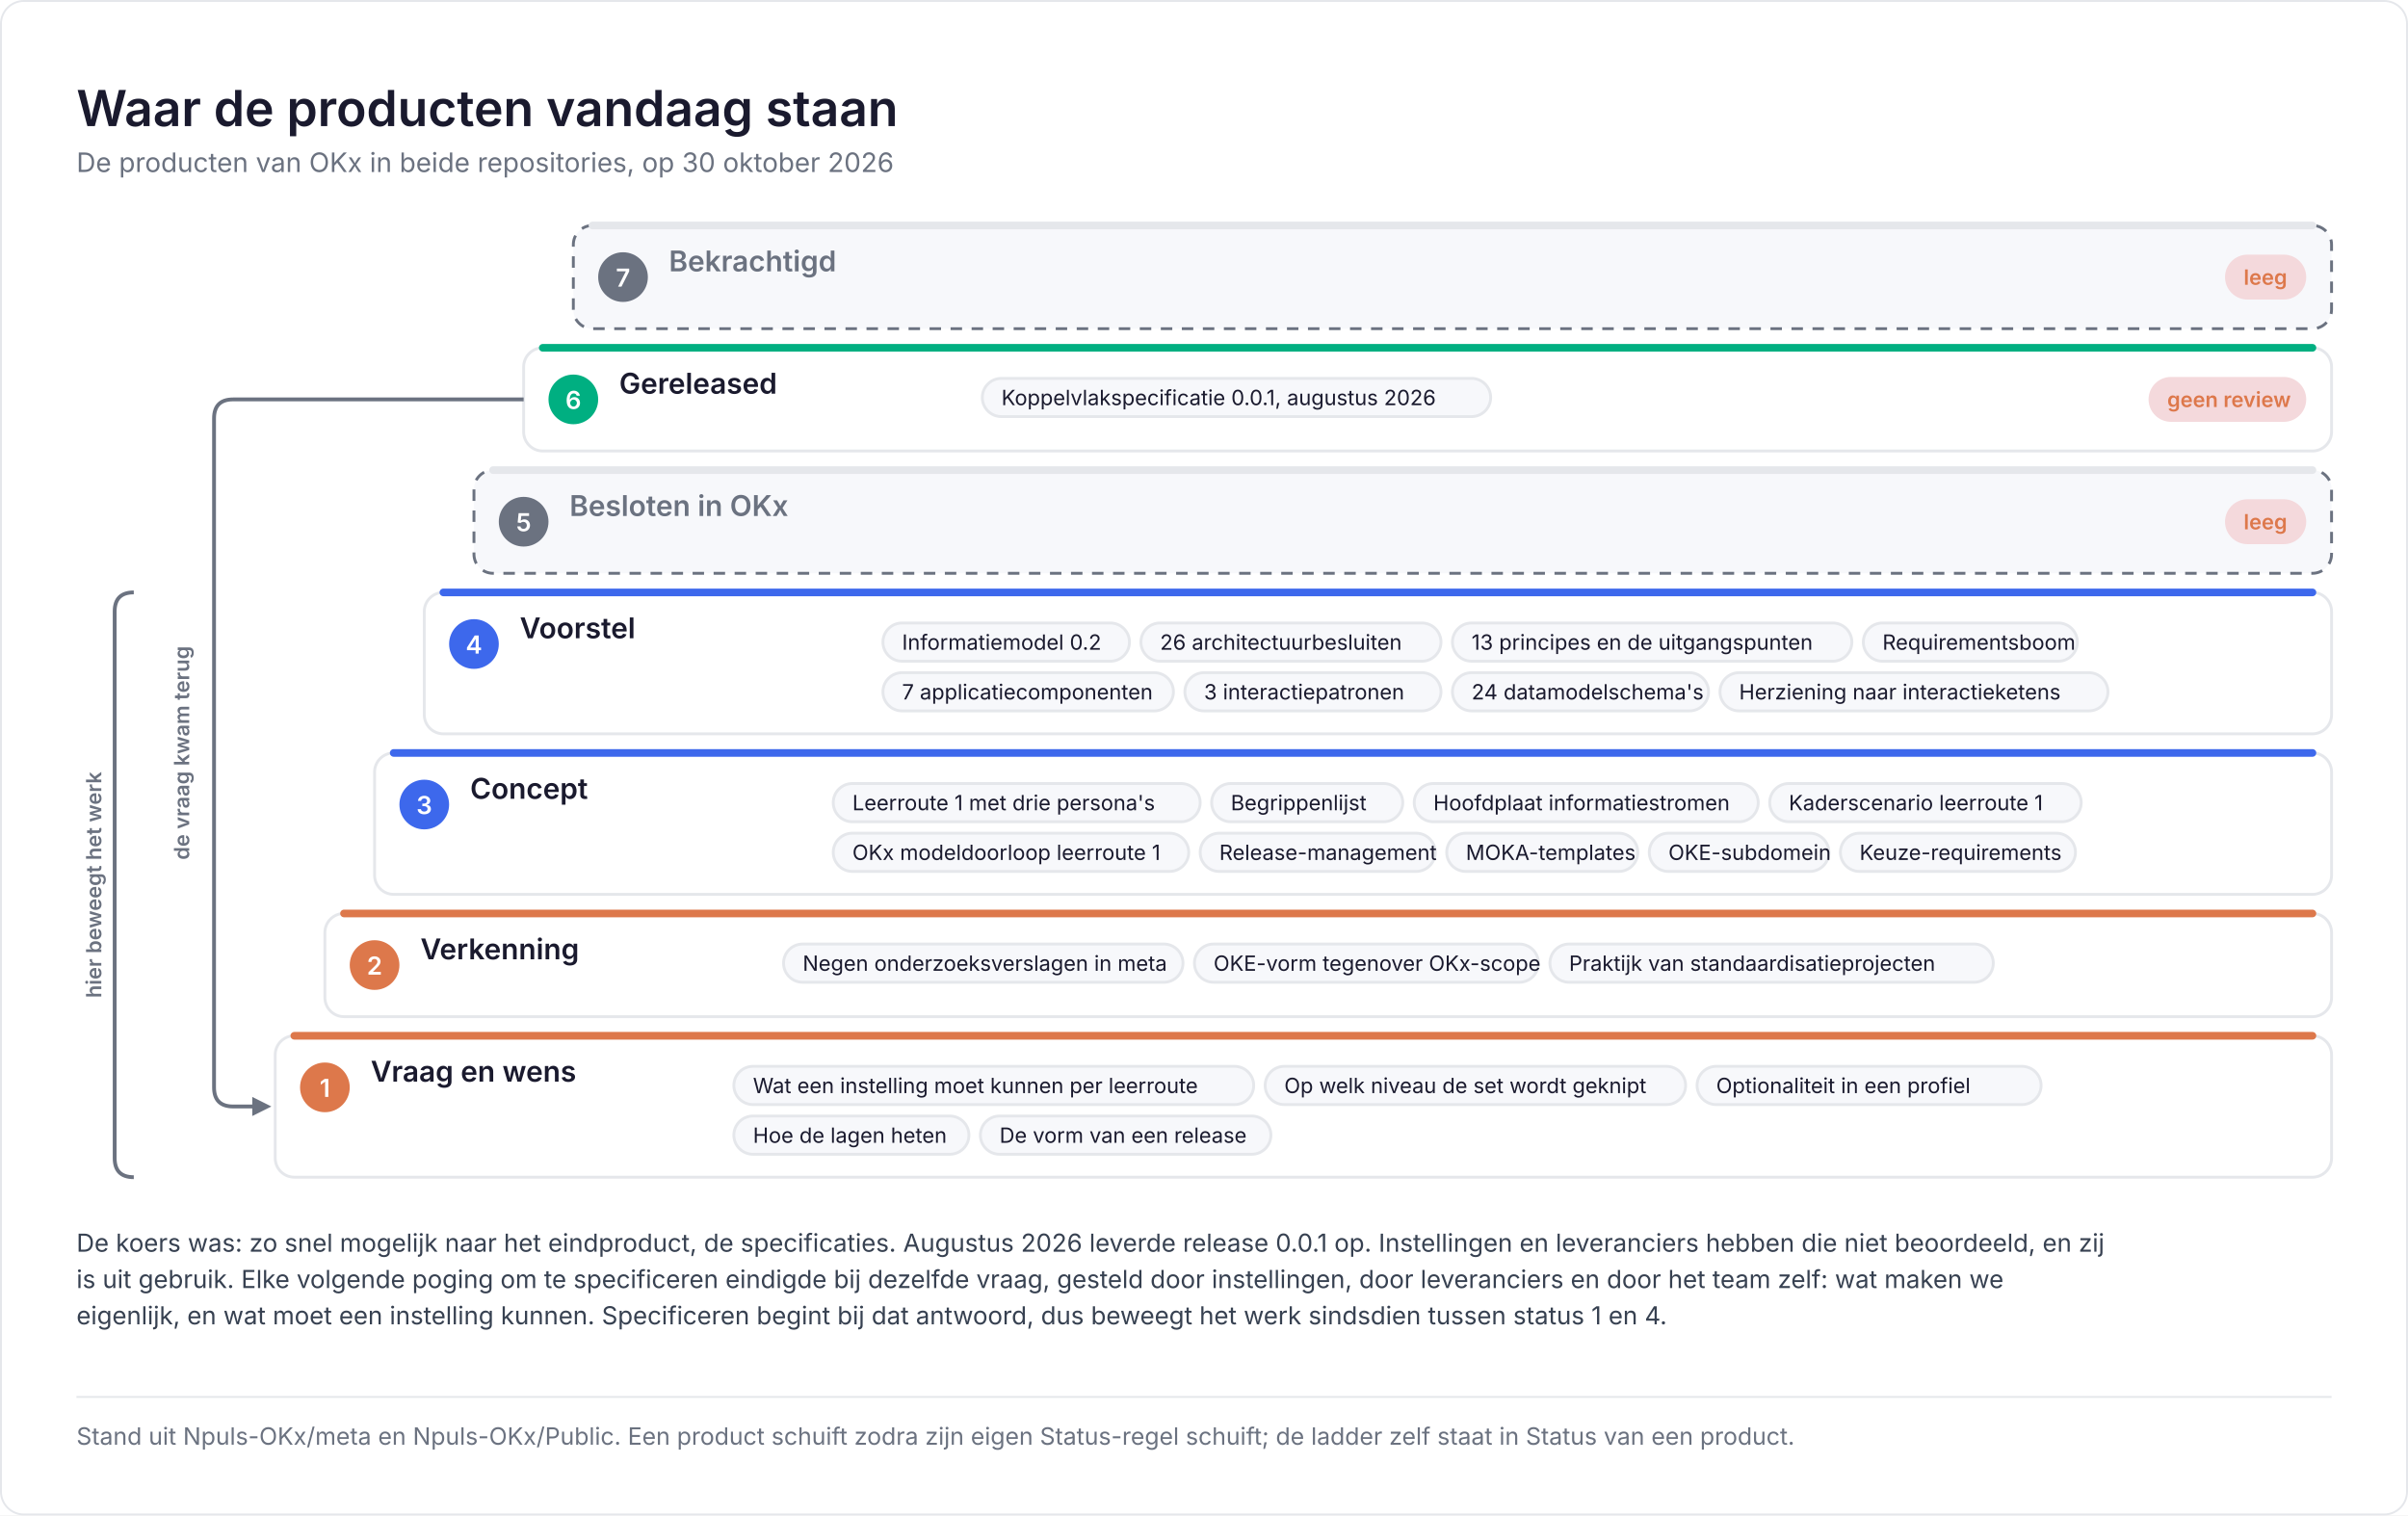
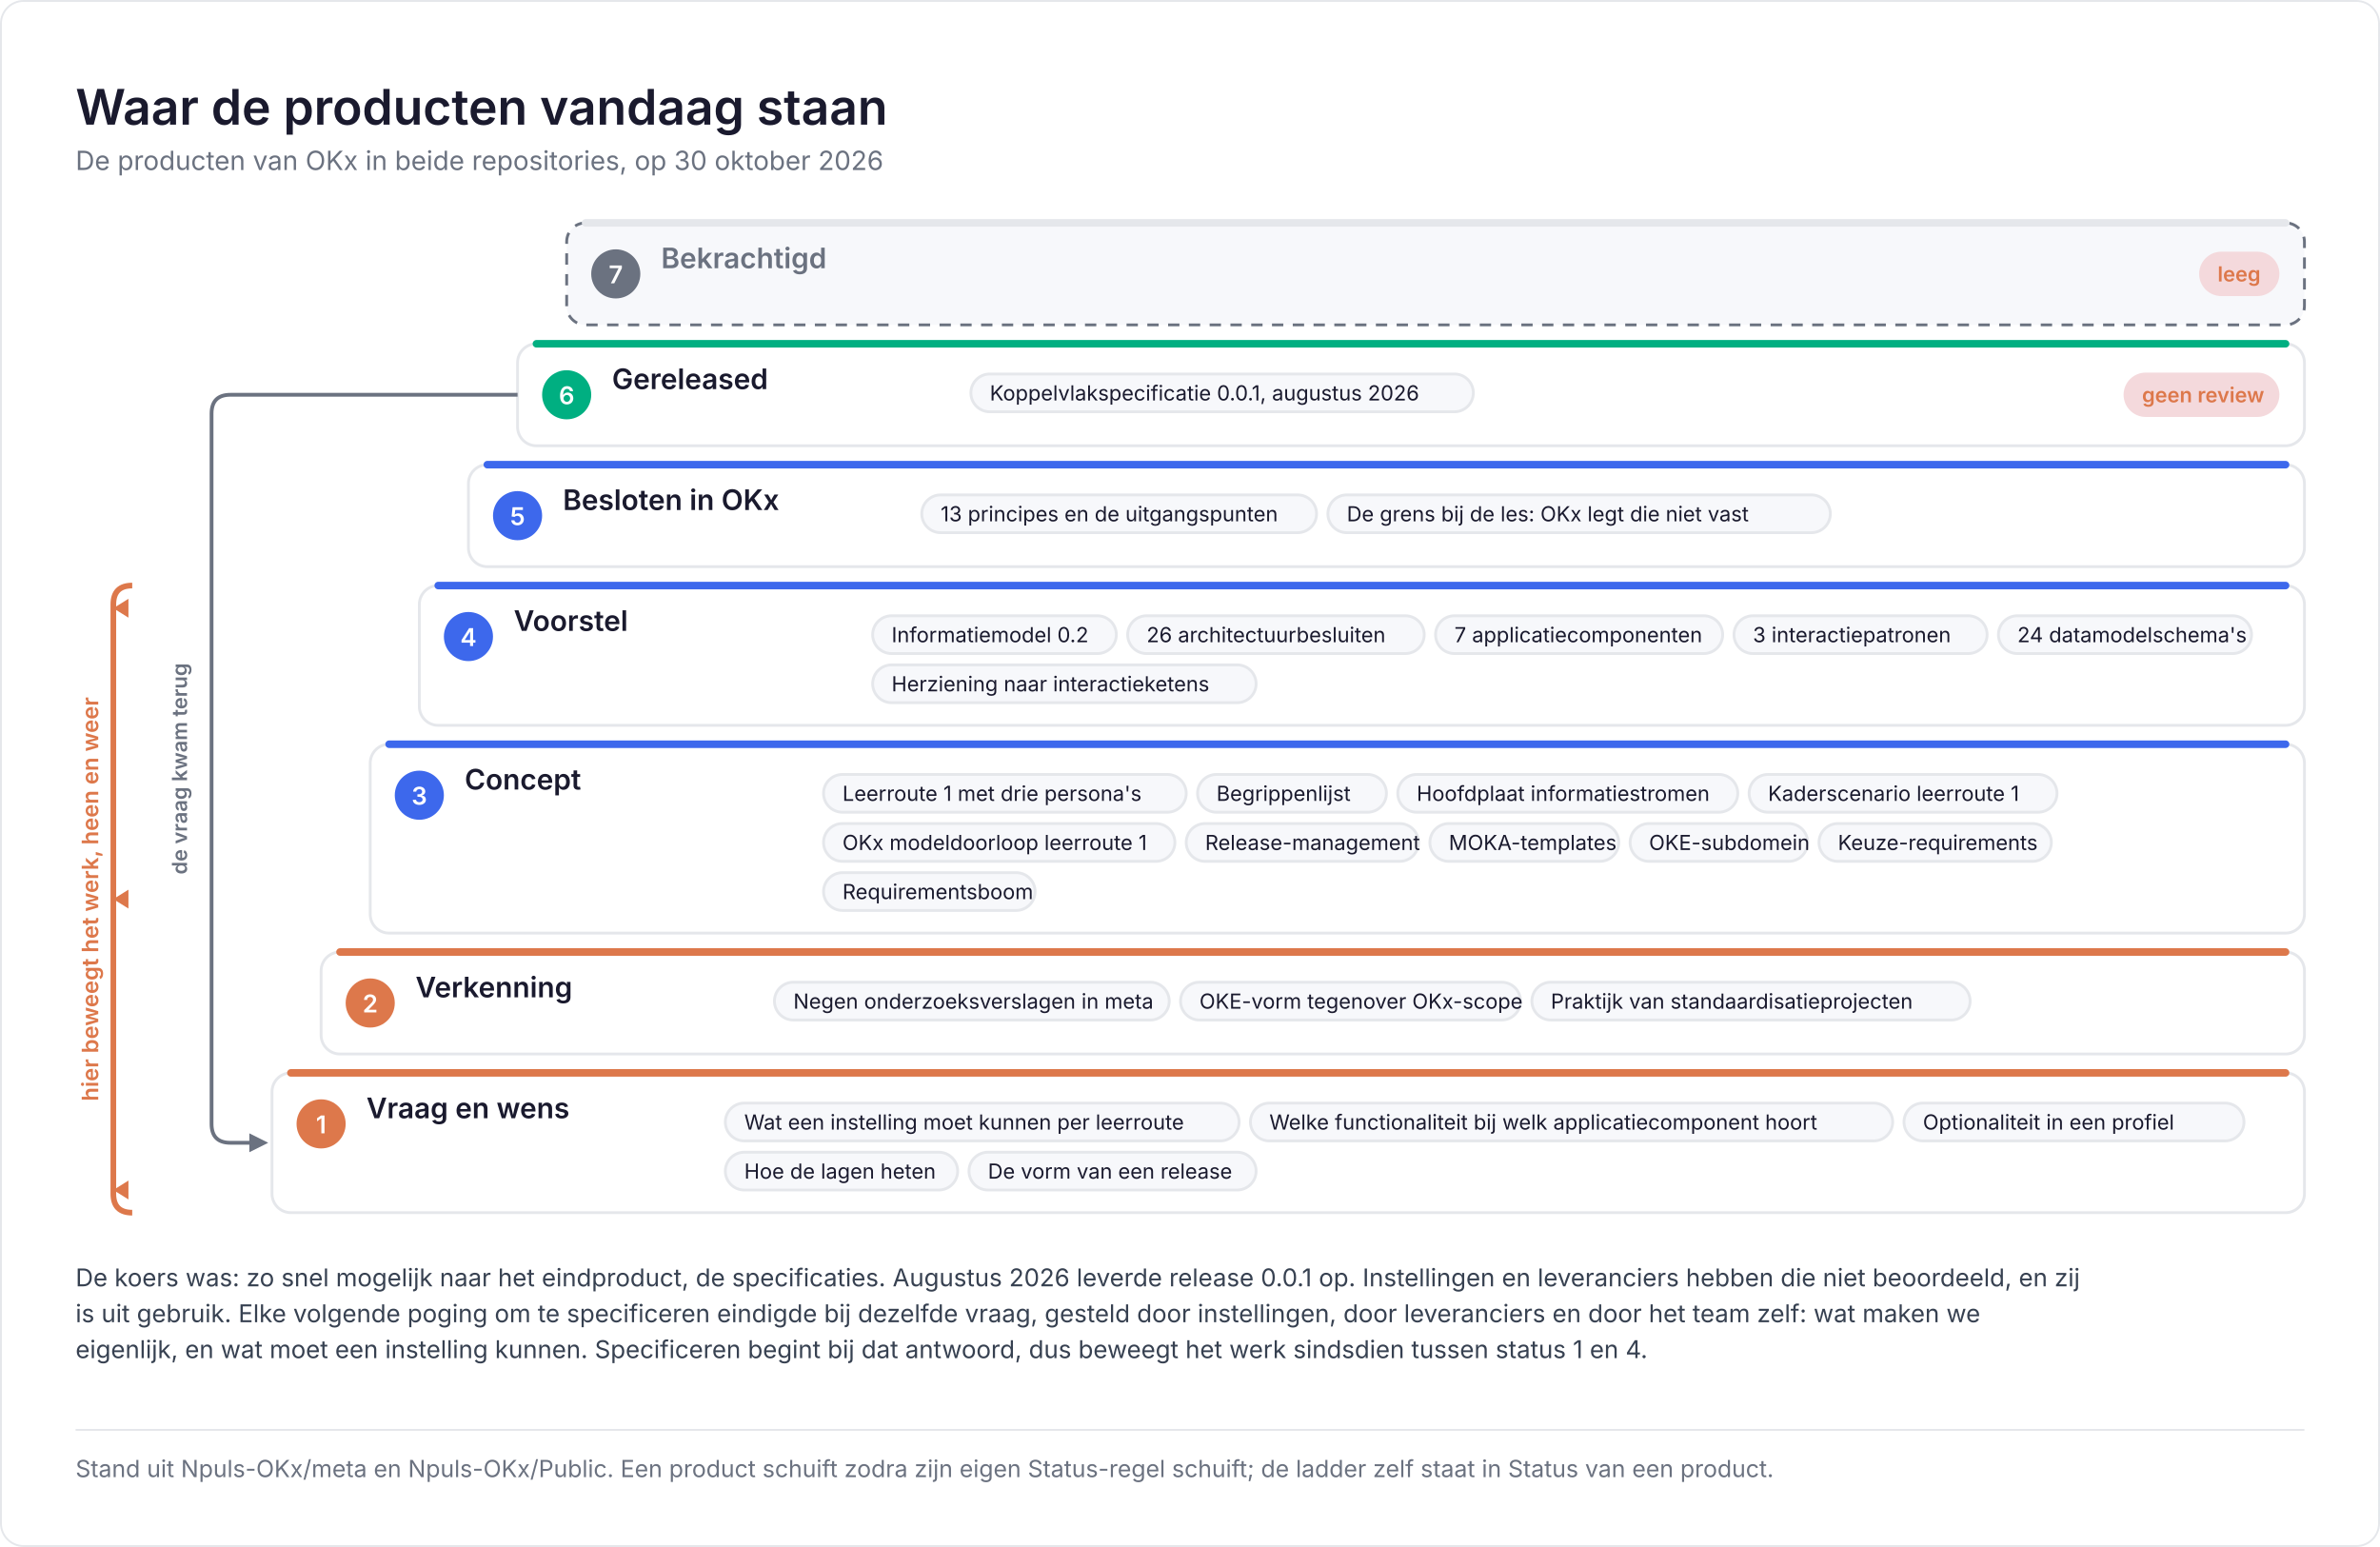
- <svg xmlns="http://www.w3.org/2000/svg" viewBox="0 0 1260 793" width="1260" height="793" role="img" aria-label="Waar de producten vandaag staan">
-   <rect width="1260" height="793" fill="#ffffff" />
-   <rect x="0.5" y="0.5" width="1259" height="792" rx="12" fill="none" stroke="#E5E7EB" />
+ <svg xmlns="http://www.w3.org/2000/svg" viewBox="0 0 1260 819" width="1260" height="819" role="img" aria-label="Waar de producten vandaag staan">
+   <rect width="1260" height="819" fill="#ffffff" />
+   <rect x="0.5" y="0.5" width="1259" height="818" rx="12" fill="none" stroke="#E5E7EB" />
  <text x="40" y="66" font-family="Inter, Segoe UI, Helvetica Neue, Arial, sans-serif" font-size="26" fill="#1A1A2E" font-weight="600">Waar de producten vandaag staan</text>
  <text x="40" y="90" font-family="Inter, Segoe UI, Helvetica Neue, Arial, sans-serif" font-size="14" fill="#6B7280">De producten van OKx in beide repositories, op 30 oktober 2026</text>
-   <rect x="144" y="542" width="1076" height="74" rx="10" fill="#ffffff" stroke="#E5E7EB" stroke-width="1.5" />
-   <path d="M154 542H1210" stroke="#DD784B" stroke-width="4" stroke-linecap="round" />
-   <circle cx="170" cy="569" r="13" fill="#DD784B" />
-   <text x="170" y="574" font-family="Inter, Segoe UI, Helvetica Neue, Arial, sans-serif" font-size="13" fill="#ffffff" font-weight="600" text-anchor="middle">1</text>
-   <text x="194" y="566" font-family="Inter, Segoe UI, Helvetica Neue, Arial, sans-serif" font-size="15" fill="#1A1A2E" font-weight="600">Vraag en wens</text>
-   <rect x="384" y="558" width="272" height="20" rx="10" fill="#F7F8FB" stroke="#E5E7EB" stroke-width="1.5" />
-   <text x="394" y="572" font-family="Inter, Segoe UI, Helvetica Neue, Arial, sans-serif" font-size="11" fill="#1A1A2E">Wat een instelling moet kunnen per leerroute</text>
-   <rect x="662" y="558" width="220" height="20" rx="10" fill="#F7F8FB" stroke="#E5E7EB" stroke-width="1.5" />
-   <text x="672" y="572" font-family="Inter, Segoe UI, Helvetica Neue, Arial, sans-serif" font-size="11" fill="#1A1A2E">Op welk niveau de set wordt geknipt</text>
-   <rect x="888" y="558" width="180" height="20" rx="10" fill="#F7F8FB" stroke="#E5E7EB" stroke-width="1.5" />
-   <text x="898" y="572" font-family="Inter, Segoe UI, Helvetica Neue, Arial, sans-serif" font-size="11" fill="#1A1A2E">Optionaliteit in een profiel</text>
-   <rect x="384" y="584" width="123" height="20" rx="10" fill="#F7F8FB" stroke="#E5E7EB" stroke-width="1.5" />
-   <text x="394" y="598" font-family="Inter, Segoe UI, Helvetica Neue, Arial, sans-serif" font-size="11" fill="#1A1A2E">Hoe de lagen heten</text>
-   <rect x="513" y="584" width="152" height="20" rx="10" fill="#F7F8FB" stroke="#E5E7EB" stroke-width="1.5" />
-   <text x="523" y="598" font-family="Inter, Segoe UI, Helvetica Neue, Arial, sans-serif" font-size="11" fill="#1A1A2E">De vorm van een release</text>
-   <rect x="170" y="478" width="1050" height="54" rx="10" fill="#ffffff" stroke="#E5E7EB" stroke-width="1.5" />
-   <path d="M180 478H1210" stroke="#DD784B" stroke-width="4" stroke-linecap="round" />
-   <circle cx="196" cy="505" r="13" fill="#DD784B" />
-   <text x="196" y="510" font-family="Inter, Segoe UI, Helvetica Neue, Arial, sans-serif" font-size="13" fill="#ffffff" font-weight="600" text-anchor="middle">2</text>
-   <text x="220" y="502" font-family="Inter, Segoe UI, Helvetica Neue, Arial, sans-serif" font-size="15" fill="#1A1A2E" font-weight="600">Verkenning</text>
-   <rect x="410" y="494" width="209" height="20" rx="10" fill="#F7F8FB" stroke="#E5E7EB" stroke-width="1.5" />
-   <text x="420" y="508" font-family="Inter, Segoe UI, Helvetica Neue, Arial, sans-serif" font-size="11" fill="#1A1A2E">Negen onderzoeksverslagen in meta</text>
-   <rect x="625" y="494" width="180" height="20" rx="10" fill="#F7F8FB" stroke="#E5E7EB" stroke-width="1.5" />
-   <text x="635" y="508" font-family="Inter, Segoe UI, Helvetica Neue, Arial, sans-serif" font-size="11" fill="#1A1A2E">OKE-vorm tegenover OKx-scope</text>
-   <rect x="811" y="494" width="232" height="20" rx="10" fill="#F7F8FB" stroke="#E5E7EB" stroke-width="1.5" />
-   <text x="821" y="508" font-family="Inter, Segoe UI, Helvetica Neue, Arial, sans-serif" font-size="11" fill="#1A1A2E">Praktijk van standaardisatieprojecten</text>
-   <rect x="196" y="394" width="1024" height="74" rx="10" fill="#ffffff" stroke="#E5E7EB" stroke-width="1.5" />
+   <rect x="144" y="568" width="1076" height="74" rx="10" fill="#ffffff" stroke="#E5E7EB" stroke-width="1.5" />
+   <path d="M154 568H1210" stroke="#DD784B" stroke-width="4" stroke-linecap="round" />
+   <circle cx="170" cy="595" r="13" fill="#DD784B" />
+   <text x="170" y="600" font-family="Inter, Segoe UI, Helvetica Neue, Arial, sans-serif" font-size="13" fill="#ffffff" font-weight="600" text-anchor="middle">1</text>
+   <text x="194" y="592" font-family="Inter, Segoe UI, Helvetica Neue, Arial, sans-serif" font-size="15" fill="#1A1A2E" font-weight="600">Vraag en wens</text>
+   <rect x="384" y="584" width="272" height="20" rx="10" fill="#F7F8FB" stroke="#E5E7EB" stroke-width="1.5" />
+   <text x="394" y="598" font-family="Inter, Segoe UI, Helvetica Neue, Arial, sans-serif" font-size="11" fill="#1A1A2E">Wat een instelling moet kunnen per leerroute</text>
+   <rect x="662" y="584" width="340" height="20" rx="10" fill="#F7F8FB" stroke="#E5E7EB" stroke-width="1.5" />
+   <text x="672" y="598" font-family="Inter, Segoe UI, Helvetica Neue, Arial, sans-serif" font-size="11" fill="#1A1A2E">Welke functionaliteit bij welk applicatiecomponent hoort</text>
+   <rect x="1008" y="584" width="180" height="20" rx="10" fill="#F7F8FB" stroke="#E5E7EB" stroke-width="1.5" />
+   <text x="1018" y="598" font-family="Inter, Segoe UI, Helvetica Neue, Arial, sans-serif" font-size="11" fill="#1A1A2E">Optionaliteit in een profiel</text>
+   <rect x="384" y="610" width="123" height="20" rx="10" fill="#F7F8FB" stroke="#E5E7EB" stroke-width="1.5" />
+   <text x="394" y="624" font-family="Inter, Segoe UI, Helvetica Neue, Arial, sans-serif" font-size="11" fill="#1A1A2E">Hoe de lagen heten</text>
+   <rect x="513" y="610" width="152" height="20" rx="10" fill="#F7F8FB" stroke="#E5E7EB" stroke-width="1.5" />
+   <text x="523" y="624" font-family="Inter, Segoe UI, Helvetica Neue, Arial, sans-serif" font-size="11" fill="#1A1A2E">De vorm van een release</text>
+   <rect x="170" y="504" width="1050" height="54" rx="10" fill="#ffffff" stroke="#E5E7EB" stroke-width="1.5" />
+   <path d="M180 504H1210" stroke="#DD784B" stroke-width="4" stroke-linecap="round" />
+   <circle cx="196" cy="531" r="13" fill="#DD784B" />
+   <text x="196" y="536" font-family="Inter, Segoe UI, Helvetica Neue, Arial, sans-serif" font-size="13" fill="#ffffff" font-weight="600" text-anchor="middle">2</text>
+   <text x="220" y="528" font-family="Inter, Segoe UI, Helvetica Neue, Arial, sans-serif" font-size="15" fill="#1A1A2E" font-weight="600">Verkenning</text>
+   <rect x="410" y="520" width="209" height="20" rx="10" fill="#F7F8FB" stroke="#E5E7EB" stroke-width="1.5" />
+   <text x="420" y="534" font-family="Inter, Segoe UI, Helvetica Neue, Arial, sans-serif" font-size="11" fill="#1A1A2E">Negen onderzoeksverslagen in meta</text>
+   <rect x="625" y="520" width="180" height="20" rx="10" fill="#F7F8FB" stroke="#E5E7EB" stroke-width="1.5" />
+   <text x="635" y="534" font-family="Inter, Segoe UI, Helvetica Neue, Arial, sans-serif" font-size="11" fill="#1A1A2E">OKE-vorm tegenover OKx-scope</text>
+   <rect x="811" y="520" width="232" height="20" rx="10" fill="#F7F8FB" stroke="#E5E7EB" stroke-width="1.5" />
+   <text x="821" y="534" font-family="Inter, Segoe UI, Helvetica Neue, Arial, sans-serif" font-size="11" fill="#1A1A2E">Praktijk van standaardisatieprojecten</text>
+   <rect x="196" y="394" width="1024" height="100" rx="10" fill="#ffffff" stroke="#E5E7EB" stroke-width="1.5" />
  <path d="M206 394H1210" stroke="#3D68EC" stroke-width="4" stroke-linecap="round" />
  <circle cx="222" cy="421" r="13" fill="#3D68EC" />
  <text x="222" y="426" font-family="Inter, Segoe UI, Helvetica Neue, Arial, sans-serif" font-size="13" fill="#ffffff" font-weight="600" text-anchor="middle">3</text>
  <text x="246" y="418" font-family="Inter, Segoe UI, Helvetica Neue, Arial, sans-serif" font-size="15" fill="#1A1A2E" font-weight="600">Concept</text>
  <rect x="436" y="410" width="192" height="20" rx="10" fill="#F7F8FB" stroke="#E5E7EB" stroke-width="1.5" />
  <text x="446" y="424" font-family="Inter, Segoe UI, Helvetica Neue, Arial, sans-serif" font-size="11" fill="#1A1A2E">Leerroute 1 met drie persona's</text>
  <rect x="634" y="410" width="100" height="20" rx="10" fill="#F7F8FB" stroke="#E5E7EB" stroke-width="1.5" />
  <text x="644" y="424" font-family="Inter, Segoe UI, Helvetica Neue, Arial, sans-serif" font-size="11" fill="#1A1A2E">Begrippenlijst</text>
  <rect x="740" y="410" width="180" height="20" rx="10" fill="#F7F8FB" stroke="#E5E7EB" stroke-width="1.5" />
  <text x="750" y="424" font-family="Inter, Segoe UI, Helvetica Neue, Arial, sans-serif" font-size="11" fill="#1A1A2E">Hoofdplaat informatiestromen</text>
  <rect x="926" y="410" width="163" height="20" rx="10" fill="#F7F8FB" stroke="#E5E7EB" stroke-width="1.5" />
  <text x="936" y="424" font-family="Inter, Segoe UI, Helvetica Neue, Arial, sans-serif" font-size="11" fill="#1A1A2E">Kaderscenario leerroute 1</text>
  <rect x="436" y="436" width="186" height="20" rx="10" fill="#F7F8FB" stroke="#E5E7EB" stroke-width="1.5" />
  <text x="446" y="450" font-family="Inter, Segoe UI, Helvetica Neue, Arial, sans-serif" font-size="11" fill="#1A1A2E">OKx modeldoorloop leerroute 1</text>
  <rect x="628" y="436" width="123" height="20" rx="10" fill="#F7F8FB" stroke="#E5E7EB" stroke-width="1.5" />
  <text x="638" y="450" font-family="Inter, Segoe UI, Helvetica Neue, Arial, sans-serif" font-size="11" fill="#1A1A2E">Release-management</text>
  <rect x="757" y="436" width="100" height="20" rx="10" fill="#F7F8FB" stroke="#E5E7EB" stroke-width="1.5" />
  <text x="767" y="450" font-family="Inter, Segoe UI, Helvetica Neue, Arial, sans-serif" font-size="11" fill="#1A1A2E">MOKA-templates</text>
  <rect x="863" y="436" width="94" height="20" rx="10" fill="#F7F8FB" stroke="#E5E7EB" stroke-width="1.5" />
  <text x="873" y="450" font-family="Inter, Segoe UI, Helvetica Neue, Arial, sans-serif" font-size="11" fill="#1A1A2E">OKE-subdomein</text>
  <rect x="963" y="436" width="123" height="20" rx="10" fill="#F7F8FB" stroke="#E5E7EB" stroke-width="1.5" />
  <text x="973" y="450" font-family="Inter, Segoe UI, Helvetica Neue, Arial, sans-serif" font-size="11" fill="#1A1A2E">Keuze-requirements</text>
+   <rect x="436" y="462" width="112" height="20" rx="10" fill="#F7F8FB" stroke="#E5E7EB" stroke-width="1.5" />
+   <text x="446" y="476" font-family="Inter, Segoe UI, Helvetica Neue, Arial, sans-serif" font-size="11" fill="#1A1A2E">Requirementsboom</text>
  <rect x="222" y="310" width="998" height="74" rx="10" fill="#ffffff" stroke="#E5E7EB" stroke-width="1.5" />
  <path d="M232 310H1210" stroke="#3D68EC" stroke-width="4" stroke-linecap="round" />
  <circle cx="248" cy="337" r="13" fill="#3D68EC" />
  <text x="248" y="342" font-family="Inter, Segoe UI, Helvetica Neue, Arial, sans-serif" font-size="13" fill="#ffffff" font-weight="600" text-anchor="middle">4</text>
  <text x="272" y="334" font-family="Inter, Segoe UI, Helvetica Neue, Arial, sans-serif" font-size="15" fill="#1A1A2E" font-weight="600">Voorstel</text>
  <rect x="462" y="326" width="129" height="20" rx="10" fill="#F7F8FB" stroke="#E5E7EB" stroke-width="1.5" />
  <text x="472" y="340" font-family="Inter, Segoe UI, Helvetica Neue, Arial, sans-serif" font-size="11" fill="#1A1A2E">Informatiemodel 0.2</text>
  <rect x="597" y="326" width="157" height="20" rx="10" fill="#F7F8FB" stroke="#E5E7EB" stroke-width="1.5" />
  <text x="607" y="340" font-family="Inter, Segoe UI, Helvetica Neue, Arial, sans-serif" font-size="11" fill="#1A1A2E">26 architectuurbesluiten</text>
-   <rect x="760" y="326" width="209" height="20" rx="10" fill="#F7F8FB" stroke="#E5E7EB" stroke-width="1.5" />
-   <text x="770" y="340" font-family="Inter, Segoe UI, Helvetica Neue, Arial, sans-serif" font-size="11" fill="#1A1A2E">13 principes en de uitgangspunten</text>
-   <rect x="975" y="326" width="112" height="20" rx="10" fill="#F7F8FB" stroke="#E5E7EB" stroke-width="1.5" />
-   <text x="985" y="340" font-family="Inter, Segoe UI, Helvetica Neue, Arial, sans-serif" font-size="11" fill="#1A1A2E">Requirementsboom</text>
-   <rect x="462" y="352" width="152" height="20" rx="10" fill="#F7F8FB" stroke="#E5E7EB" stroke-width="1.5" />
-   <text x="472" y="366" font-family="Inter, Segoe UI, Helvetica Neue, Arial, sans-serif" font-size="11" fill="#1A1A2E">7 applicatiecomponenten</text>
-   <rect x="620" y="352" width="134" height="20" rx="10" fill="#F7F8FB" stroke="#E5E7EB" stroke-width="1.5" />
-   <text x="630" y="366" font-family="Inter, Segoe UI, Helvetica Neue, Arial, sans-serif" font-size="11" fill="#1A1A2E">3 interactiepatronen</text>
-   <rect x="760" y="352" width="134" height="20" rx="10" fill="#F7F8FB" stroke="#E5E7EB" stroke-width="1.5" />
-   <text x="770" y="366" font-family="Inter, Segoe UI, Helvetica Neue, Arial, sans-serif" font-size="11" fill="#1A1A2E">24 datamodelschema's</text>
-   <rect x="900" y="352" width="203" height="20" rx="10" fill="#F7F8FB" stroke="#E5E7EB" stroke-width="1.5" />
-   <text x="910" y="366" font-family="Inter, Segoe UI, Helvetica Neue, Arial, sans-serif" font-size="11" fill="#1A1A2E">Herziening naar interactieketens</text>
-   <rect x="248" y="246" width="972" height="54" rx="10" fill="#F7F8FB" stroke="#6B7280" stroke-width="1.5" stroke-dasharray="6 5" />
-   <path d="M258 246H1210" stroke="#E5E7EB" stroke-width="4" stroke-linecap="round" />
-   <circle cx="274" cy="273" r="13" fill="#6B7280" />
+   <rect x="760" y="326" width="152" height="20" rx="10" fill="#F7F8FB" stroke="#E5E7EB" stroke-width="1.5" />
+   <text x="770" y="340" font-family="Inter, Segoe UI, Helvetica Neue, Arial, sans-serif" font-size="11" fill="#1A1A2E">7 applicatiecomponenten</text>
+   <rect x="918" y="326" width="134" height="20" rx="10" fill="#F7F8FB" stroke="#E5E7EB" stroke-width="1.5" />
+   <text x="928" y="340" font-family="Inter, Segoe UI, Helvetica Neue, Arial, sans-serif" font-size="11" fill="#1A1A2E">3 interactiepatronen</text>
+   <rect x="1058" y="326" width="134" height="20" rx="10" fill="#F7F8FB" stroke="#E5E7EB" stroke-width="1.5" />
+   <text x="1068" y="340" font-family="Inter, Segoe UI, Helvetica Neue, Arial, sans-serif" font-size="11" fill="#1A1A2E">24 datamodelschema's</text>
+   <rect x="462" y="352" width="203" height="20" rx="10" fill="#F7F8FB" stroke="#E5E7EB" stroke-width="1.5" />
+   <text x="472" y="366" font-family="Inter, Segoe UI, Helvetica Neue, Arial, sans-serif" font-size="11" fill="#1A1A2E">Herziening naar interactieketens</text>
+   <rect x="248" y="246" width="972" height="54" rx="10" fill="#ffffff" stroke="#E5E7EB" stroke-width="1.5" />
+   <path d="M258 246H1210" stroke="#3D68EC" stroke-width="4" stroke-linecap="round" />
+   <circle cx="274" cy="273" r="13" fill="#3D68EC" />
  <text x="274" y="278" font-family="Inter, Segoe UI, Helvetica Neue, Arial, sans-serif" font-size="13" fill="#ffffff" font-weight="600" text-anchor="middle">5</text>
-   <text x="298" y="270" font-family="Inter, Segoe UI, Helvetica Neue, Arial, sans-serif" font-size="15" fill="#6B7280" font-weight="600">Besloten in OKx</text>
-   <rect x="1165" y="262" width="41" height="22" rx="11" fill="#F4D9DC" stroke="#F4D9DC" stroke-width="1.5" />
-   <text x="1174" y="277" font-family="Inter, Segoe UI, Helvetica Neue, Arial, sans-serif" font-size="11" fill="#DD784B" font-weight="600">leeg</text>
+   <text x="298" y="270" font-family="Inter, Segoe UI, Helvetica Neue, Arial, sans-serif" font-size="15" fill="#1A1A2E" font-weight="600">Besloten in OKx</text>
+   <rect x="488" y="262" width="209" height="20" rx="10" fill="#F7F8FB" stroke="#E5E7EB" stroke-width="1.5" />
+   <text x="498" y="276" font-family="Inter, Segoe UI, Helvetica Neue, Arial, sans-serif" font-size="11" fill="#1A1A2E">13 principes en de uitgangspunten</text>
+   <rect x="703" y="262" width="266" height="20" rx="10" fill="#F7F8FB" stroke="#E5E7EB" stroke-width="1.5" />
+   <text x="713" y="276" font-family="Inter, Segoe UI, Helvetica Neue, Arial, sans-serif" font-size="11" fill="#1A1A2E">De grens bij de les: OKx legt die niet vast</text>
  <rect x="274" y="182" width="946" height="54" rx="10" fill="#ffffff" stroke="#E5E7EB" stroke-width="1.5" />
  <path d="M284 182H1210" stroke="#00AF81" stroke-width="4" stroke-linecap="round" />
  <circle cx="300" cy="209" r="13" fill="#00AF81" />
  <text x="300" y="214" font-family="Inter, Segoe UI, Helvetica Neue, Arial, sans-serif" font-size="13" fill="#ffffff" font-weight="600" text-anchor="middle">6</text>
  <text x="324" y="206" font-family="Inter, Segoe UI, Helvetica Neue, Arial, sans-serif" font-size="15" fill="#1A1A2E" font-weight="600">Gereleased</text>
  <rect x="514" y="198" width="266" height="20" rx="10" fill="#F7F8FB" stroke="#E5E7EB" stroke-width="1.5" />
  <text x="524" y="212" font-family="Inter, Segoe UI, Helvetica Neue, Arial, sans-serif" font-size="11" fill="#1A1A2E">Koppelvlakspecificatie 0.0.1, augustus 2026</text>
  <rect x="1125" y="198" width="81" height="22" rx="11" fill="#F4D9DC" stroke="#F4D9DC" stroke-width="1.5" />
  <text x="1134" y="213" font-family="Inter, Segoe UI, Helvetica Neue, Arial, sans-serif" font-size="11" fill="#DD784B" font-weight="600">geen review</text>
  <rect x="300" y="118" width="920" height="54" rx="10" fill="#F7F8FB" stroke="#6B7280" stroke-width="1.5" stroke-dasharray="6 5" />
  <path d="M310 118H1210" stroke="#E5E7EB" stroke-width="4" stroke-linecap="round" />
  <circle cx="326" cy="145" r="13" fill="#6B7280" />
  <text x="326" y="150" font-family="Inter, Segoe UI, Helvetica Neue, Arial, sans-serif" font-size="13" fill="#ffffff" font-weight="600" text-anchor="middle">7</text>
  <text x="350" y="142" font-family="Inter, Segoe UI, Helvetica Neue, Arial, sans-serif" font-size="15" fill="#6B7280" font-weight="600">Bekrachtigd</text>
  <rect x="1165" y="134" width="41" height="22" rx="11" fill="#F4D9DC" stroke="#F4D9DC" stroke-width="1.5" />
  <text x="1174" y="149" font-family="Inter, Segoe UI, Helvetica Neue, Arial, sans-serif" font-size="11" fill="#DD784B" font-weight="600">leeg</text>
-   <path d="M70 310q-10 0 -10 10V606q0 10 10 10" fill="none" stroke="#6B7280" stroke-width="2" />
-   <text x="53" y="463" font-family="Inter, Segoe UI, Helvetica Neue, Arial, sans-serif" font-size="11" fill="#6B7280" font-weight="600" text-anchor="middle" transform="rotate(-90 53 463)">hier beweegt het werk</text>
-   <path d="M274 209H122q-10 0 -10 10V569q0 10 10 10H133" fill="none" stroke="#6B7280" stroke-width="2" />
-   <path d="M142 579l-10 -5v10z" fill="#6B7280" />
-   <text x="99" y="394" font-family="Inter, Segoe UI, Helvetica Neue, Arial, sans-serif" font-size="11" fill="#6B7280" font-weight="600" text-anchor="middle" transform="rotate(-90 99 394)">de vraag kwam terug</text>
-   <text x="40" y="655" font-family="Inter, Segoe UI, Helvetica Neue, Arial, sans-serif" font-size="13" fill="#374151">De koers was: zo snel mogelijk naar het eindproduct, de specificaties. Augustus 2026 leverde release 0.0.1 op. Instellingen en leveranciers hebben die niet beoordeeld, en zij</text>
-   <text x="40" y="674" font-family="Inter, Segoe UI, Helvetica Neue, Arial, sans-serif" font-size="13" fill="#374151">is uit gebruik. Elke volgende poging om te specificeren eindigde bij dezelfde vraag, gesteld door instellingen, door leveranciers en door het team zelf: wat maken we</text>
-   <text x="40" y="693" font-family="Inter, Segoe UI, Helvetica Neue, Arial, sans-serif" font-size="13" fill="#374151">eigenlijk, en wat moet een instelling kunnen. Specificeren begint bij dat antwoord, dus beweegt het werk sindsdien tussen status 1 en 4.</text>
-   <path d="M40 731H1220" stroke="#E5E7EB" stroke-width="1" />
-   <text x="40" y="756" font-family="Inter, Segoe UI, Helvetica Neue, Arial, sans-serif" font-size="12.5" fill="#6B7280">Stand uit Npuls-OKx/meta en Npuls-OKx/Public. Een product schuift zodra zijn eigen Status-regel schuift; de ladder zelf staat in Status van een product.</text>
+   <path d="M70 310q-10 0 -10 10V632q0 10 10 10" fill="none" stroke="#DD784B" stroke-width="3" />
+   <path d="M60 322l8 -5v10z" fill="#DD784B" />
+   <path d="M60 476l8 -5v10z" fill="#DD784B" />
+   <path d="M60 630l8 -5v10z" fill="#DD784B" />
+   <text x="52" y="476" font-family="Inter, Segoe UI, Helvetica Neue, Arial, sans-serif" font-size="12" fill="#DD784B" font-weight="600" text-anchor="middle" transform="rotate(-90 52 476)">hier beweegt het werk, heen en weer</text>
+   <path d="M274 209H122q-10 0 -10 10V595q0 10 10 10H133" fill="none" stroke="#6B7280" stroke-width="2" />
+   <path d="M142 605l-10 -5v10z" fill="#6B7280" />
+   <text x="99" y="407" font-family="Inter, Segoe UI, Helvetica Neue, Arial, sans-serif" font-size="11" fill="#6B7280" font-weight="600" text-anchor="middle" transform="rotate(-90 99 407)">de vraag kwam terug</text>
+   <text x="40" y="681" font-family="Inter, Segoe UI, Helvetica Neue, Arial, sans-serif" font-size="13" fill="#374151">De koers was: zo snel mogelijk naar het eindproduct, de specificaties. Augustus 2026 leverde release 0.0.1 op. Instellingen en leveranciers hebben die niet beoordeeld, en zij</text>
+   <text x="40" y="700" font-family="Inter, Segoe UI, Helvetica Neue, Arial, sans-serif" font-size="13" fill="#374151">is uit gebruik. Elke volgende poging om te specificeren eindigde bij dezelfde vraag, gesteld door instellingen, door leveranciers en door het team zelf: wat maken we</text>
+   <text x="40" y="719" font-family="Inter, Segoe UI, Helvetica Neue, Arial, sans-serif" font-size="13" fill="#374151">eigenlijk, en wat moet een instelling kunnen. Specificeren begint bij dat antwoord, dus beweegt het werk sindsdien tussen status 1 en 4.</text>
+   <path d="M40 757H1220" stroke="#E5E7EB" stroke-width="1" />
+   <text x="40" y="782" font-family="Inter, Segoe UI, Helvetica Neue, Arial, sans-serif" font-size="12.5" fill="#6B7280">Stand uit Npuls-OKx/meta en Npuls-OKx/Public. Een product schuift zodra zijn eigen Status-regel schuift; de ladder zelf staat in Status van een product.</text>
</svg>
